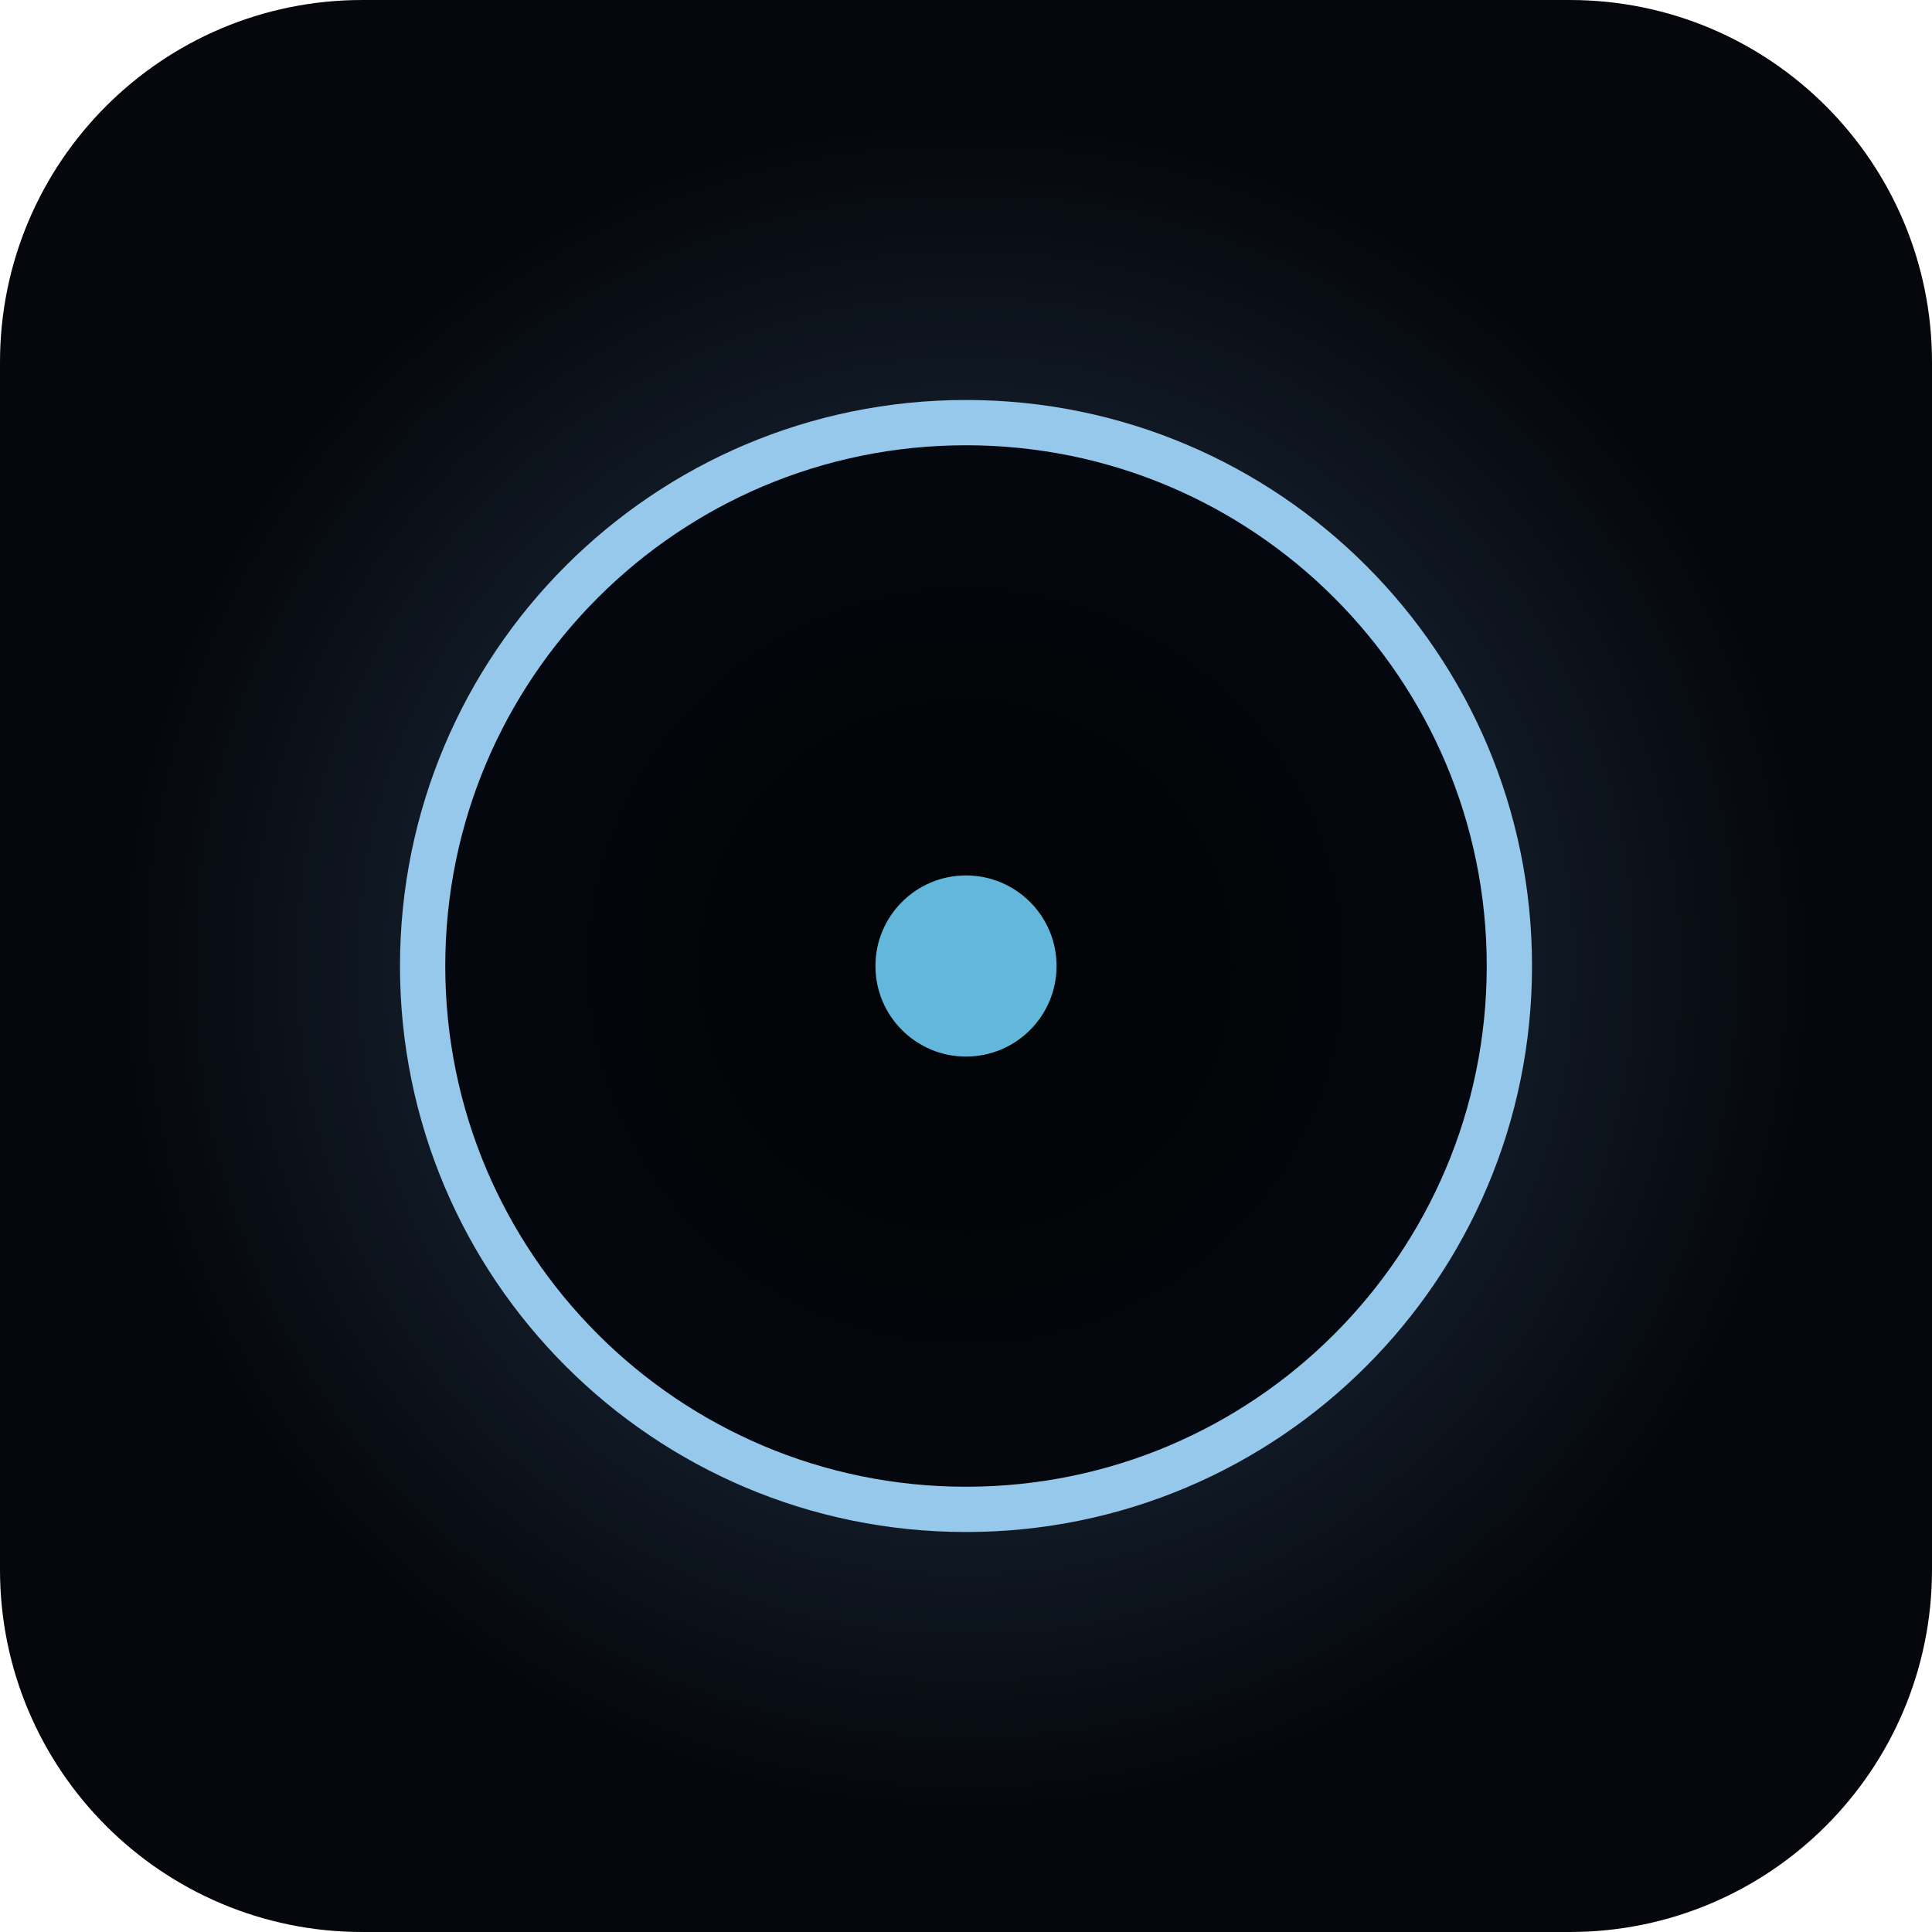
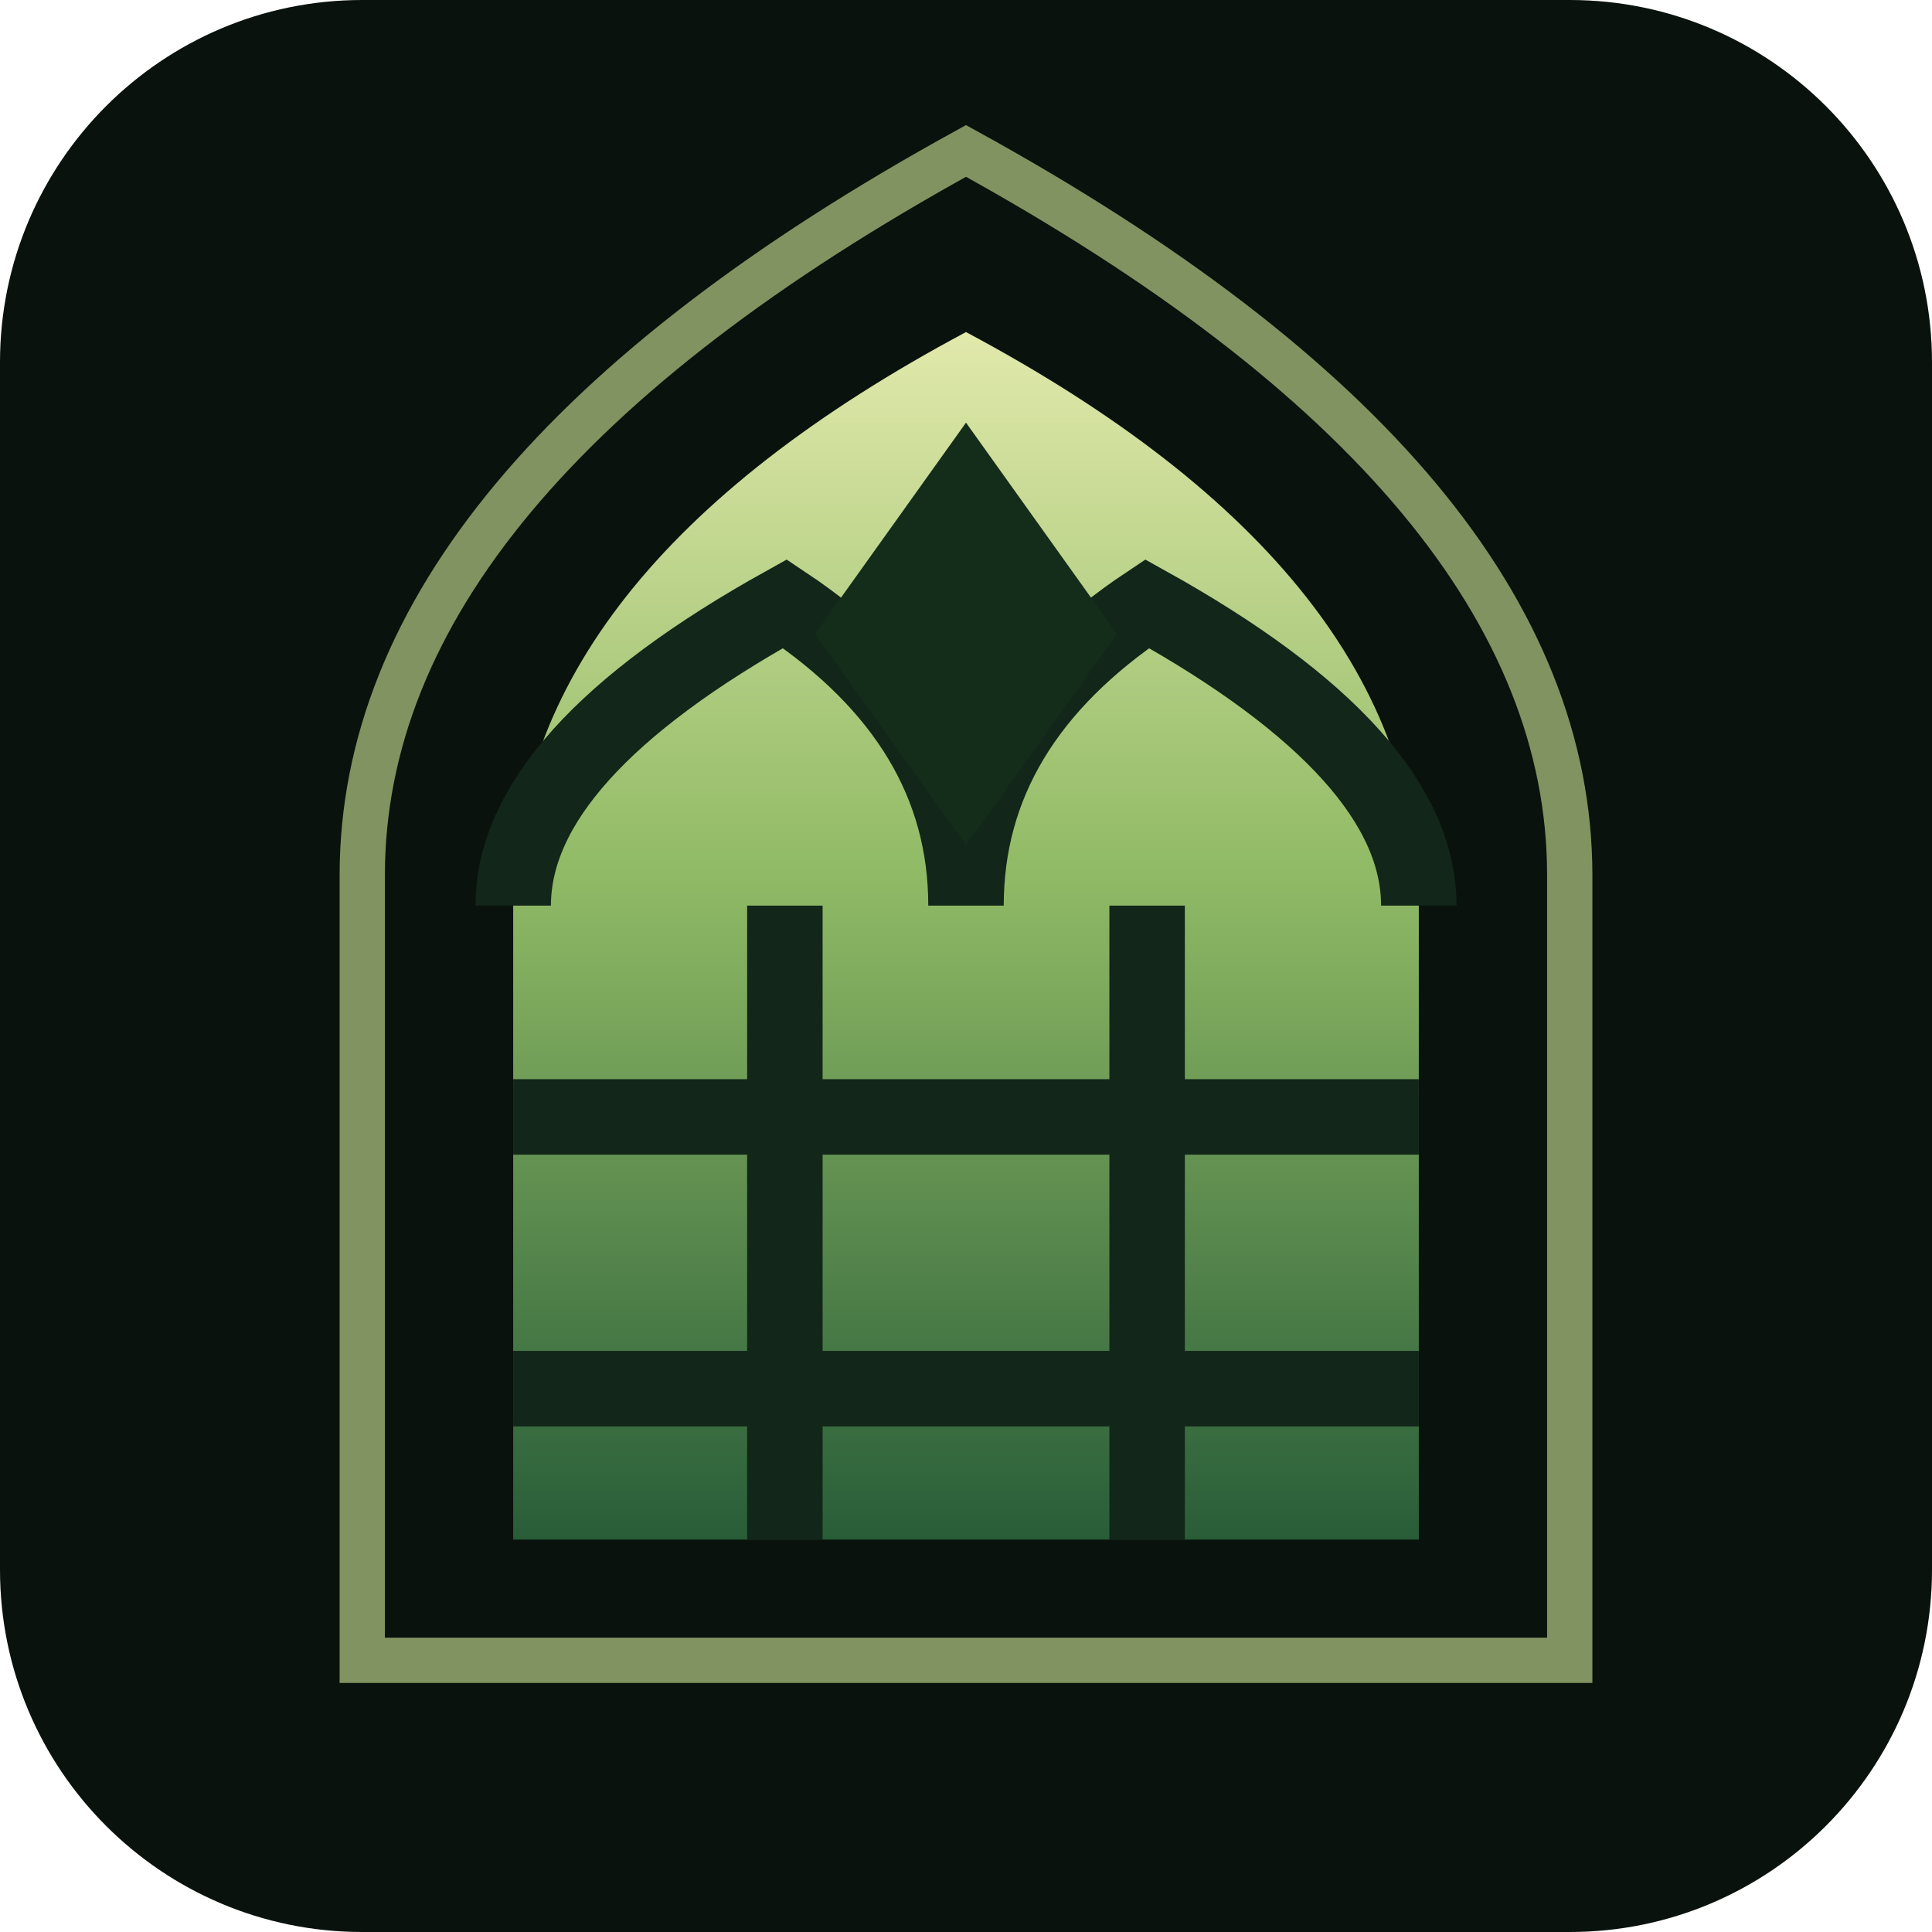
<svg xmlns="http://www.w3.org/2000/svg" viewBox="0 0 64 64">
  <defs>
-     <radialGradient id="core" cx="50%" cy="50%" r="50%">
-       <stop offset="0%" stop-color="#010204" />
-       <stop offset="100%" stop-color="#04070d" />
-     </radialGradient>
-     <radialGradient id="glow" cx="50%" cy="50%" r="50%">
-       <stop offset="0%" stop-color="#6EBAFF" stop-opacity="0.6" />
-       <stop offset="60%" stop-color="#6EBAFF" stop-opacity="0.12" />
-       <stop offset="100%" stop-color="#6EBAFF" stop-opacity="0" />
-     </radialGradient>
+     <linearGradient id="glass" x1="0" y1="0" x2="0" y2="1">
+       <stop stop-color="#e1e9ab" />
+       <stop offset=".45" stop-color="#90ba65" />
+       <stop offset="1" stop-color="#285d38" />
+     </linearGradient>
  </defs>
-   <rect width="64" height="64" rx="12" fill="#05070c" />
-   <circle cx="32" cy="32" r="28" fill="url(#glow)" />
-   <circle cx="32" cy="32" r="18" fill="url(#core)" stroke="#96C8EB" stroke-width="1.5" />
-   <circle cx="32" cy="32" r="3" fill="#74d7ff" opacity="0.85" />
+   <rect width="64" height="64" rx="12" fill="#0a120d" />
+   <path d="M12 55V29Q12 16 32 5q20 11 20 24v26Z" fill="none" stroke="#819360" stroke-width="1.5" />
+   <path d="M17 51V30q0-11 15-19 15 8 15 19v21Z" fill="url(#glass)" />
+   <path d="M26 51V30m12 21V30M17 37h30M17 46h30M17 30q0-5 9-10 6 4 6 10 0-6 6-10 9 5 9 10" fill="none" stroke="#122619" stroke-width="2.5" />
+   <path d="m32 14 5 7-5 7-5-7Z" fill="#142d1b" />
</svg>
